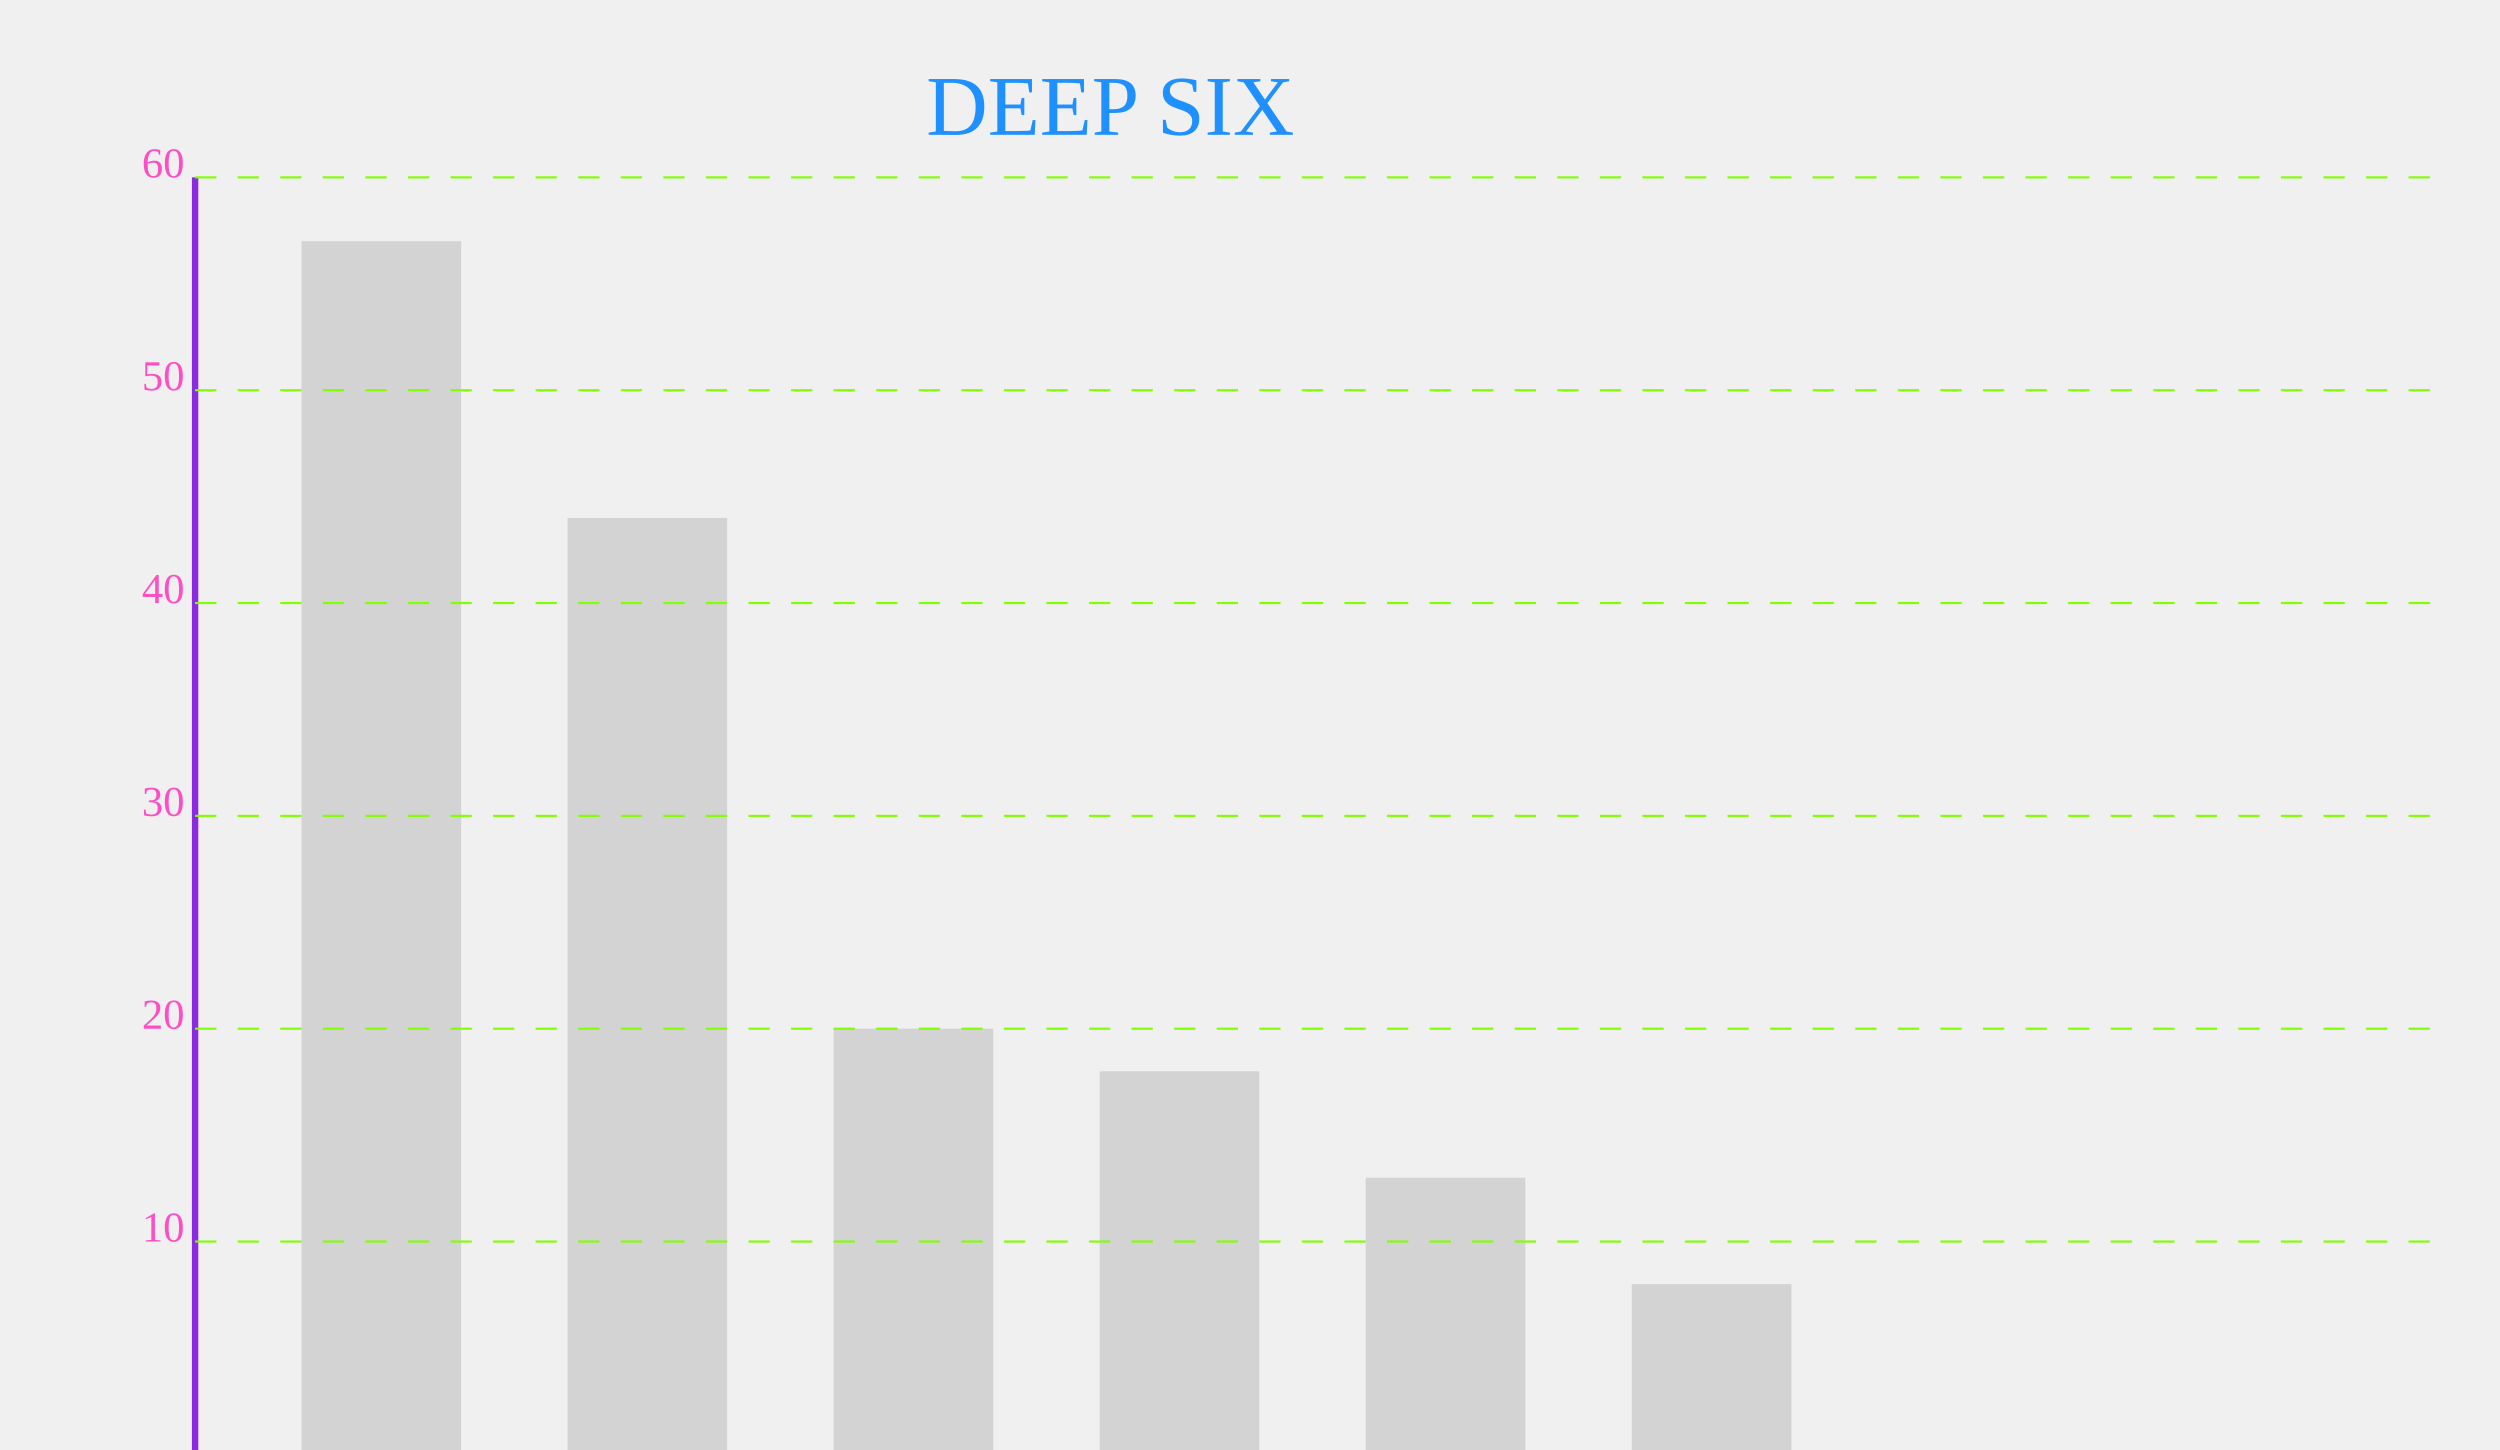
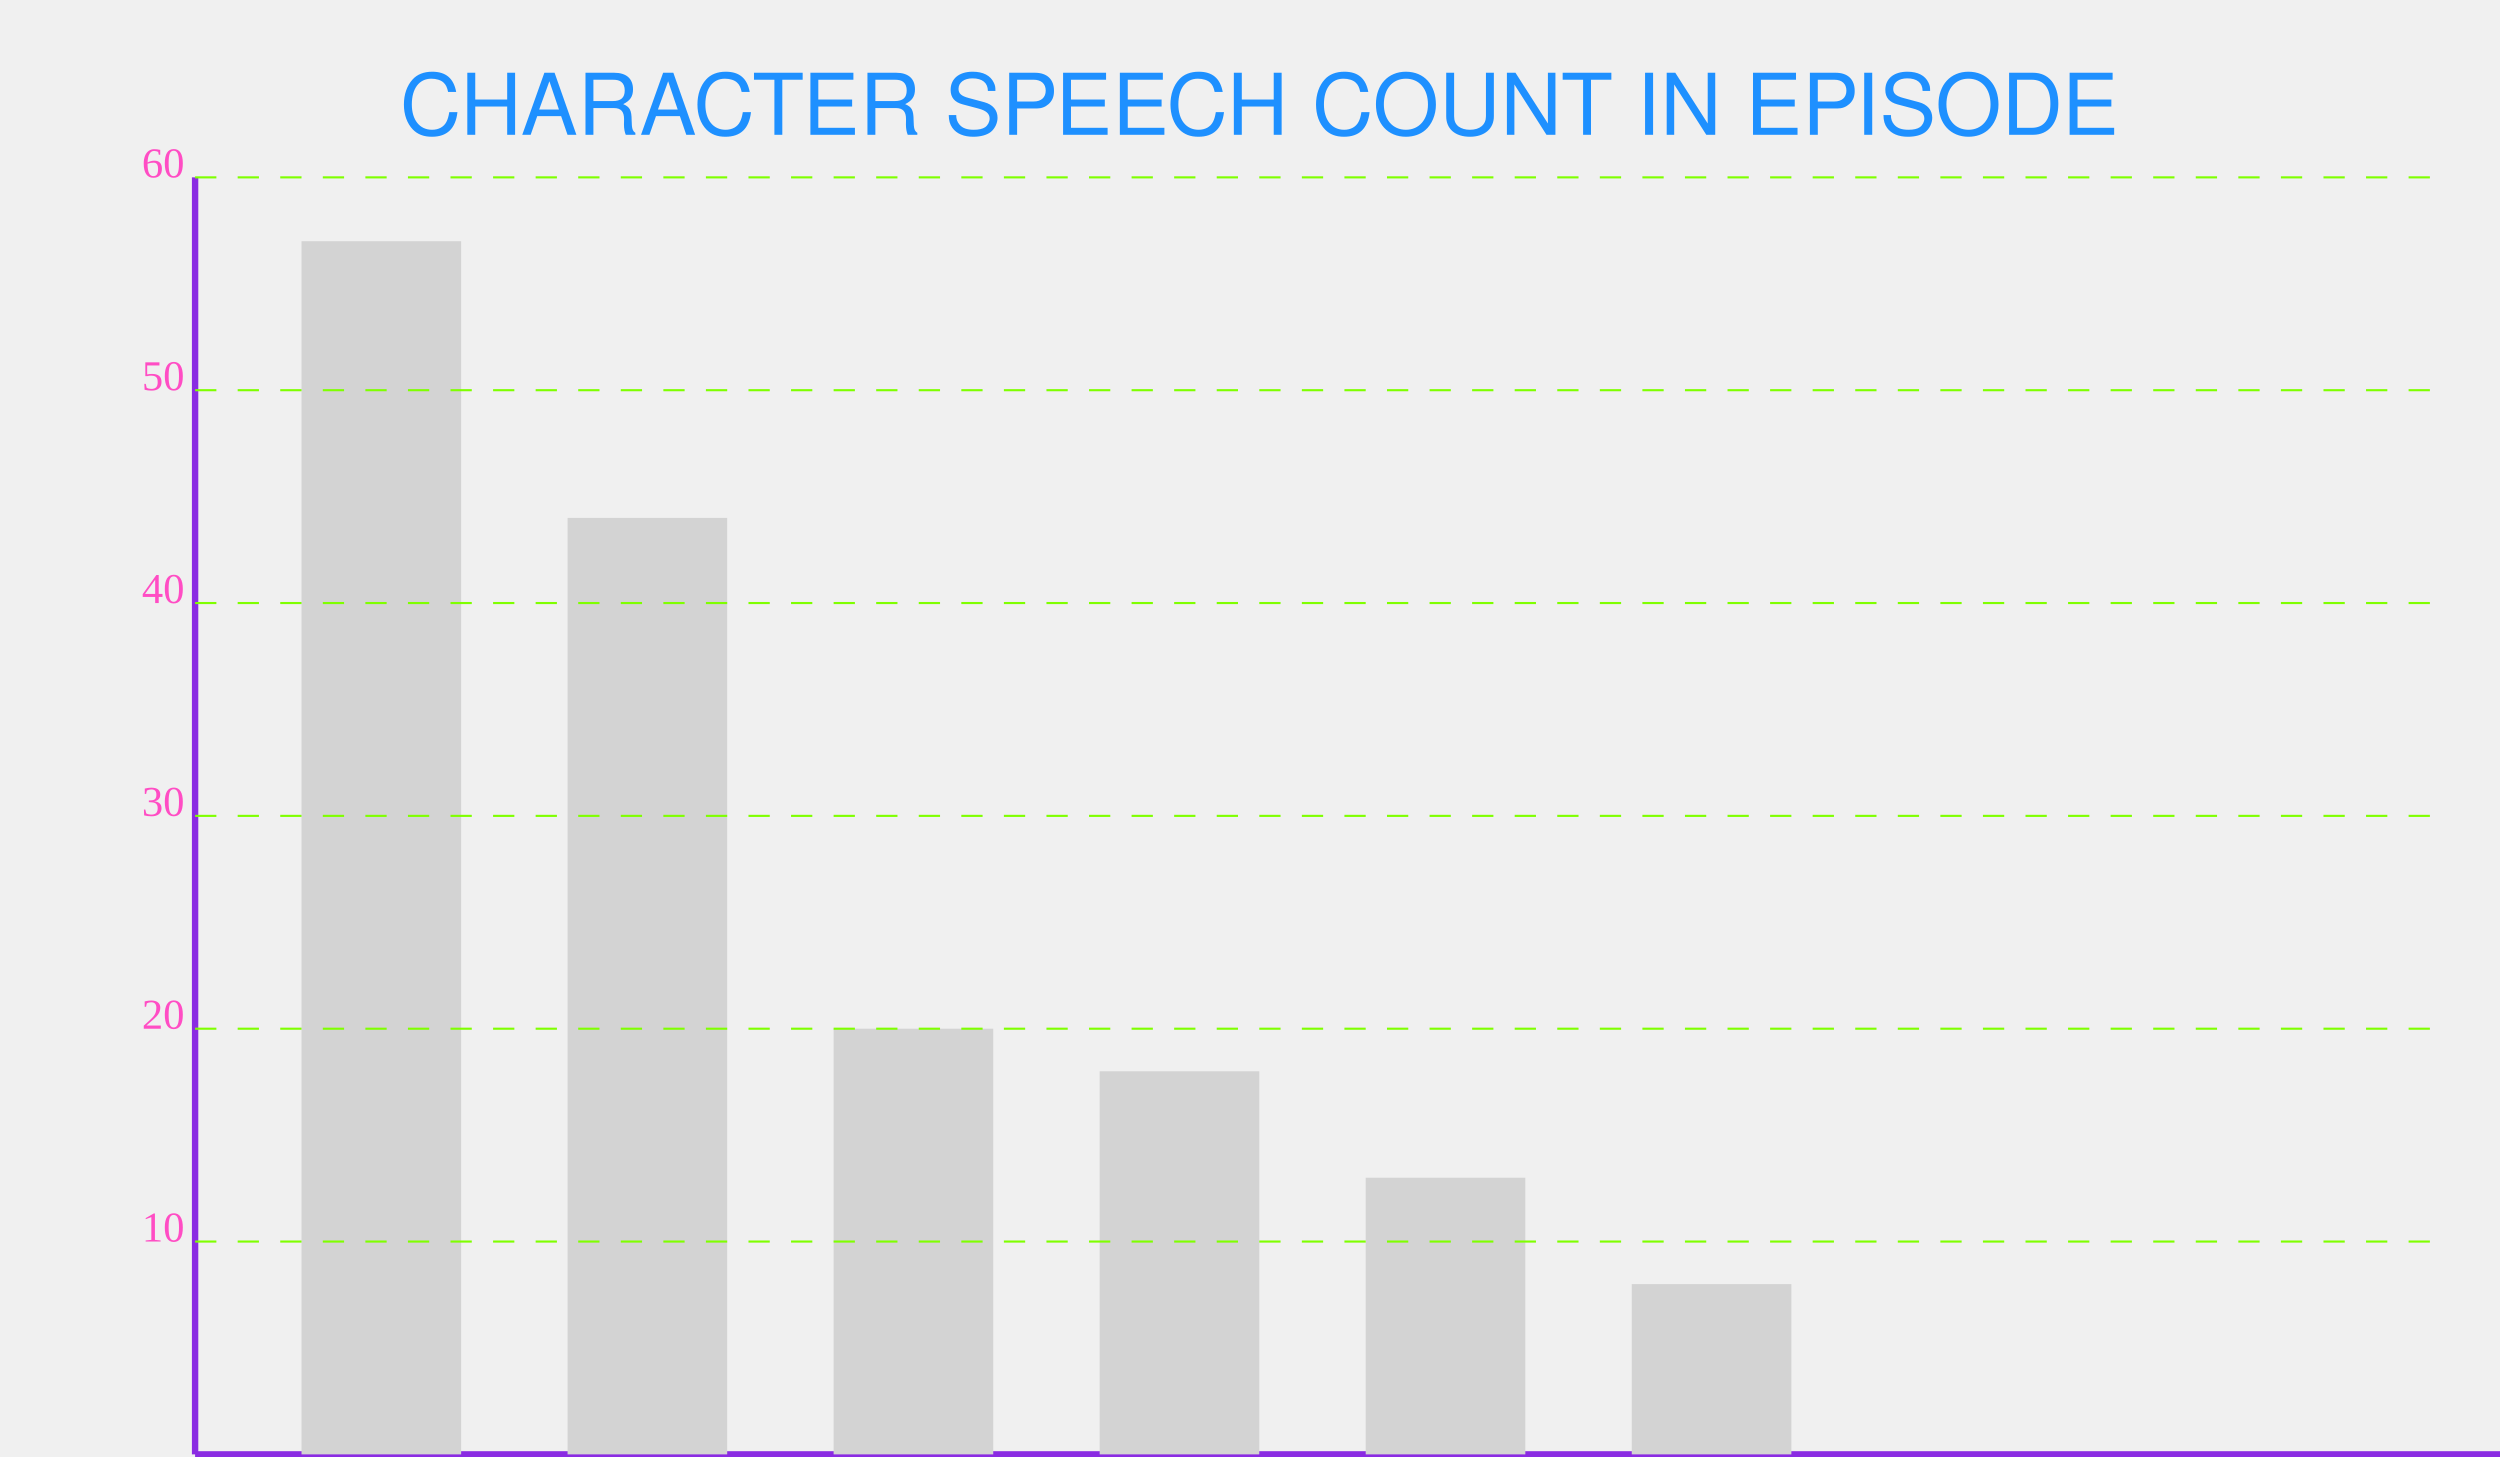
<svg xmlns="http://www.w3.org/2000/svg" width="100%" height="100%">
  <g transform="translate(25, 410) scale(.6)">
-     <text x="480" y="-620" text-anchor="middle" fill="DodgerBlue" font-size="40">DEEP SIX</text>
+     <text x="550" y="-620" text-anchor="middle" fill="DodgerBlue" font-family="Helvetica, sans-serif" font-size="40"> CHARACTER SPEECH COUNT IN EPISODE</text>
    <line x1="50" y1="0" x2="1200" y2="0" stroke="BlueViolet" stroke-width="3" />
    <line x1="50" y1="0" x2="50" y2="-600" stroke="BlueViolet" stroke-width="3" />
    <g id="BeastBoy">
      <text x="100 " y="30" text-anchor="start" font-size="22" fill="#1aff1a">Beast Boy</text>
      <rect x="100" y="-570" width="75" height="570" fill="lightgrey" />
    </g>
    <g id="Aqualad">
      <text x="225 " y="30" text-anchor="start" font-size="22" fill="white">Aqualad</text>
      <rect x="225" y="-440" width="75" height="440" fill="lightgrey" />
    </g>
    <g id="Robin">
      <text x="350 " y="30" text-anchor="start" font-size="22" fill="#ff3333">Robin</text>
      <rect x="350" y="-200" width="75" height="200" fill="lightgrey" />
    </g>
    <g id="Cyborg">
      <text x="475 " y="30" text-anchor="start" font-size="22" fill="#3399ff">Cyborg</text>
      <rect x="475" y="-180" width="75" height="180" fill="lightgrey" />
    </g>
    <g id="Raven">
      <text x="600 " y="30" text-anchor="start" font-size="22" fill="#dd99ff">Raven</text>
      <rect x="600" y="-130" width="75" height="130" fill="lightgrey" />
    </g>
    <g id="Starfire">
      <text x="725 " y="30" text-anchor="start" font-size="22" fill="#ffff4d">Starfire</text>
      <rect x="725" y="-80" width="75" height="80" fill="lightgrey" />
    </g>
    <text x="35" y="-100" fill="#ff4dc4" text-anchor="middle" font-size="20">10</text>
    <line x1="50" y1="-100" x2="1100" y2="-100" stroke="Chartreuse" stroke-dasharray="10" />
    <text x="35" y="-200" fill="#ff4dc4" text-anchor="middle" font-size="20">20</text>
    <line x1="50" y1="-200" x2="1100" y2="-200" stroke="Chartreuse" stroke-dasharray="10" />
    <text x="35" y="-300" fill="#ff4dc4" text-anchor="middle" font-size="20">30</text>
    <line x1="50" y1="-300" x2="1100" y2="-300" stroke="Chartreuse" stroke-dasharray="10" />
    <text x="35" y="-400" fill="#ff4dc4" text-anchor="middle" font-size="20">40</text>
    <line x1="50" y1="-400" x2="1100" y2="-400" stroke="Chartreuse" stroke-dasharray="10" />
    <text x="35" y="-500" fill="#ff4dc4" text-anchor="middle" font-size="20">50</text>
    <line x1="50" y1="-500" x2="1100" y2="-500" stroke="Chartreuse" stroke-dasharray="10" />
    <text x="35" y="-600" fill="#ff4dc4" text-anchor="middle" font-size="20">60</text>
    <line x1="50" y1="-600" x2="1100" y2="-600" stroke="Chartreuse" stroke-dasharray="10" />
  </g>
</svg>
